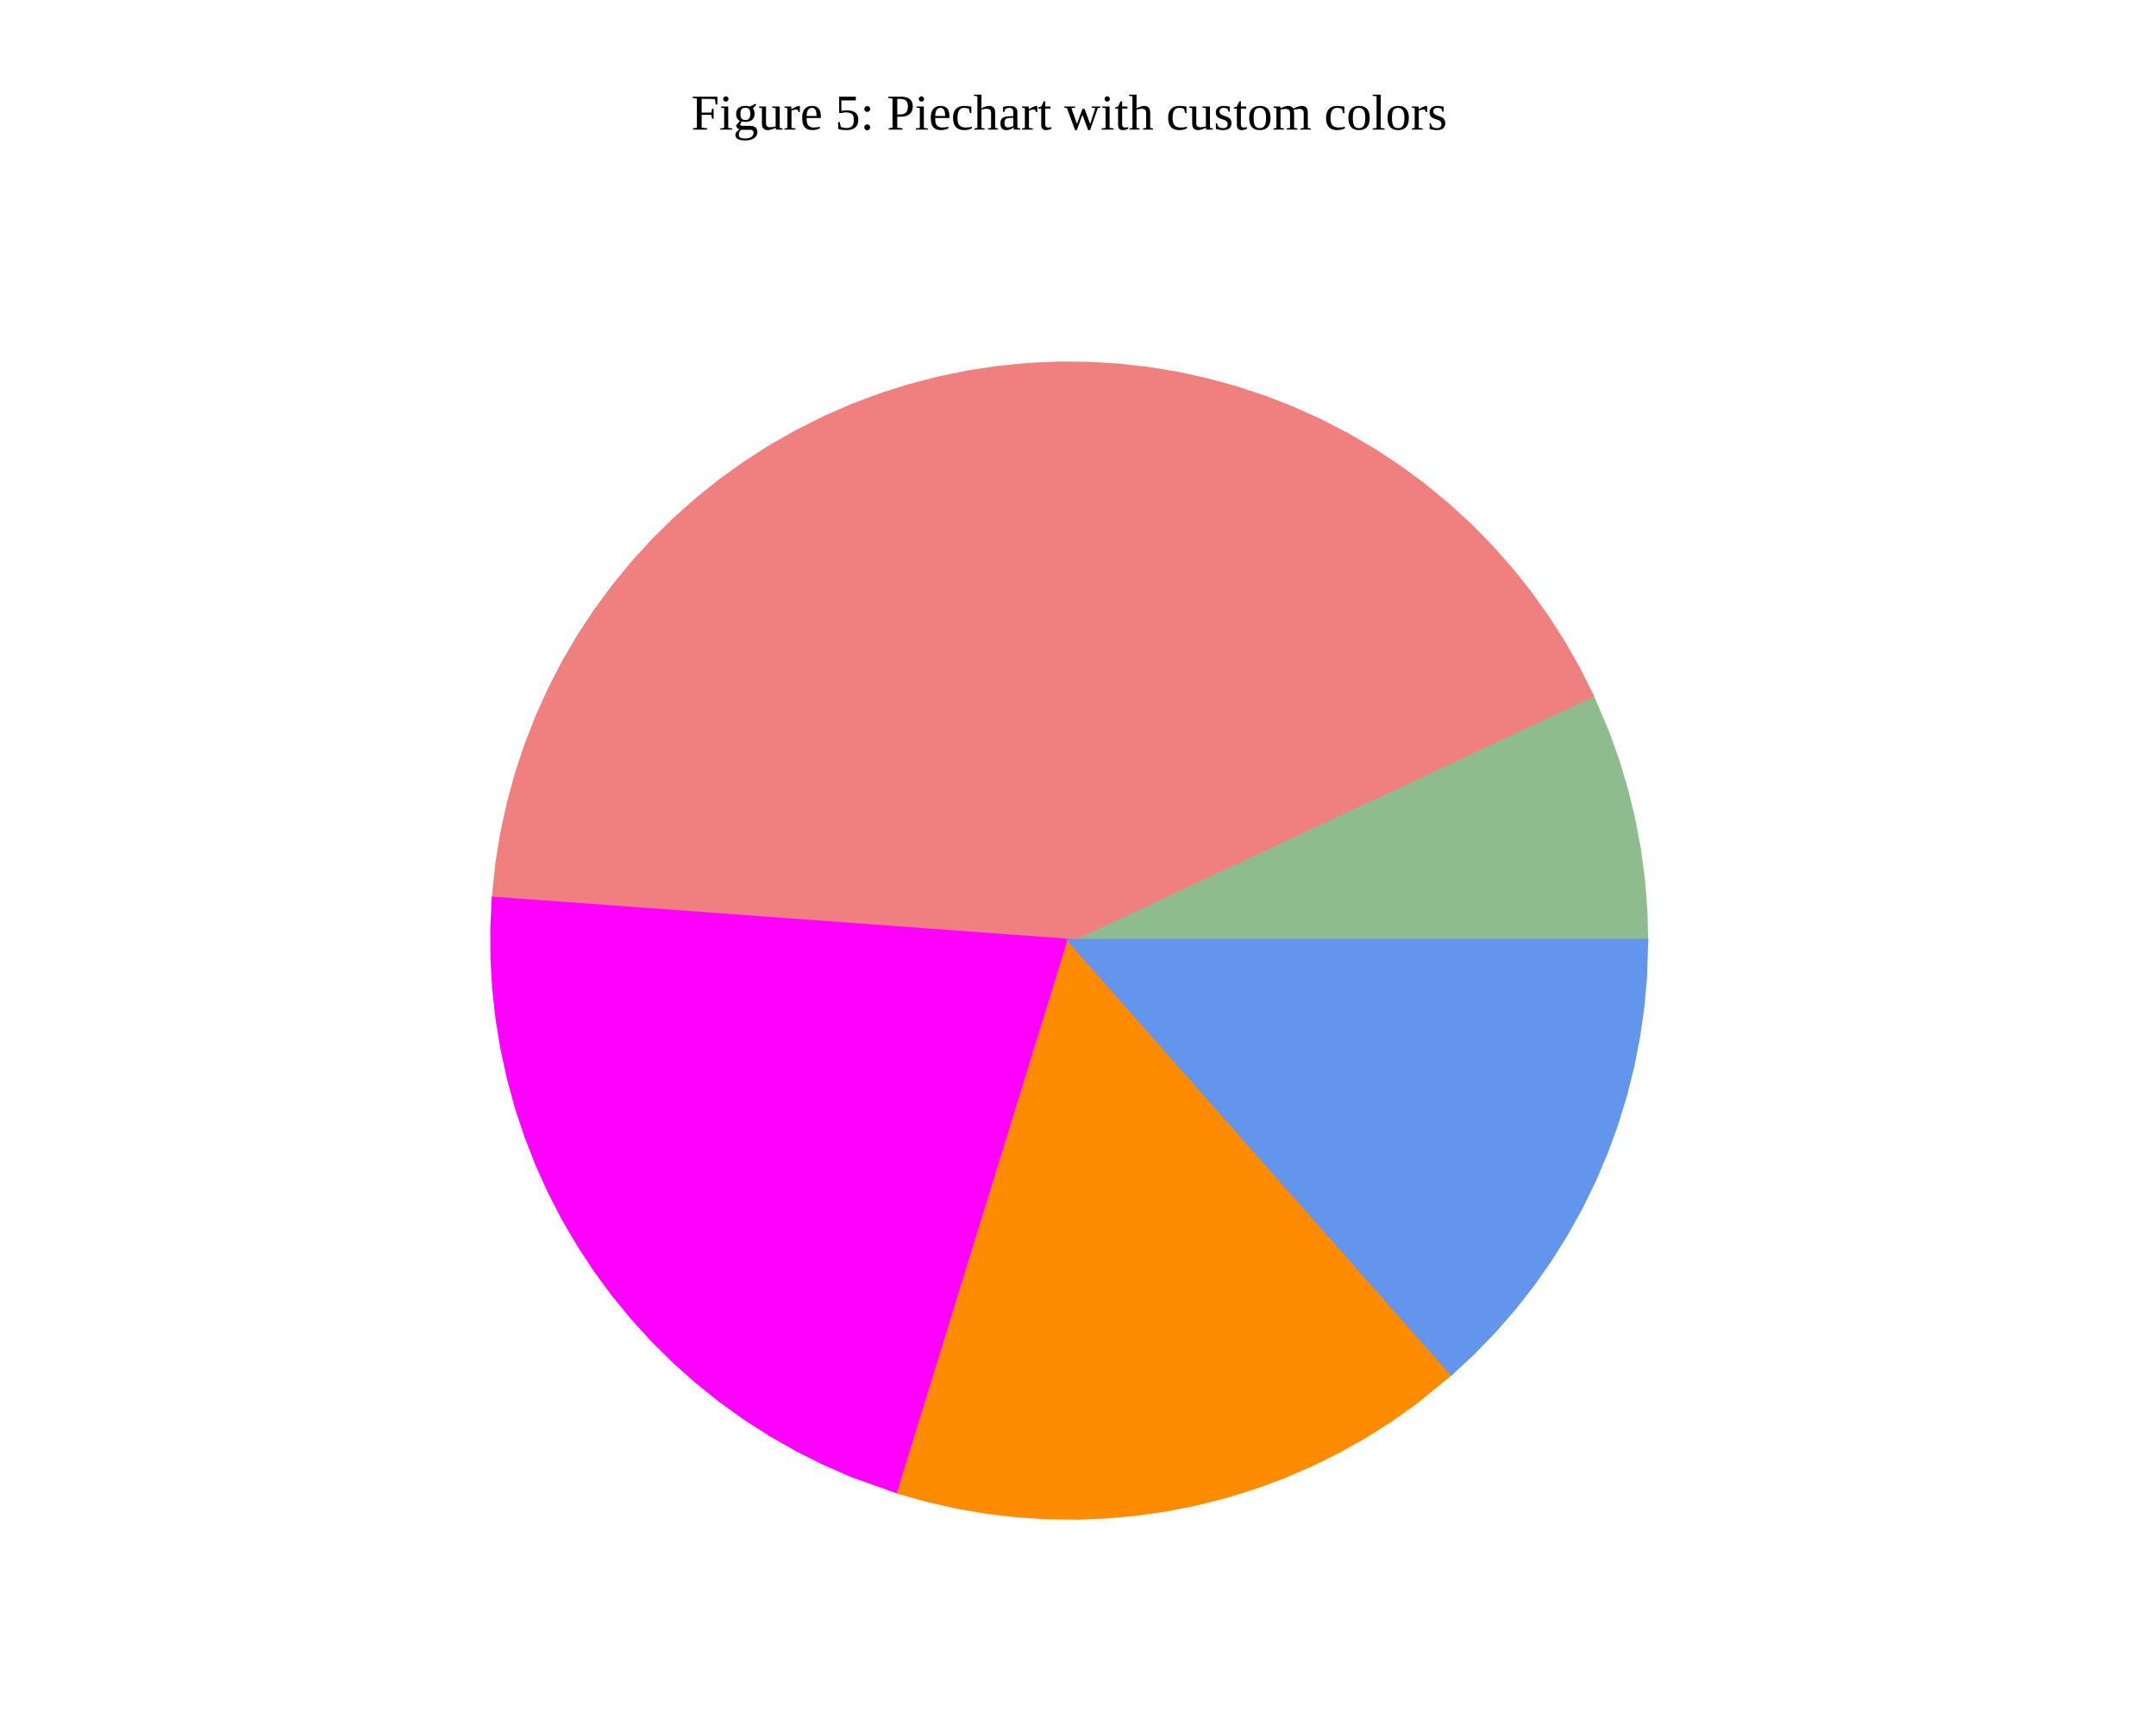
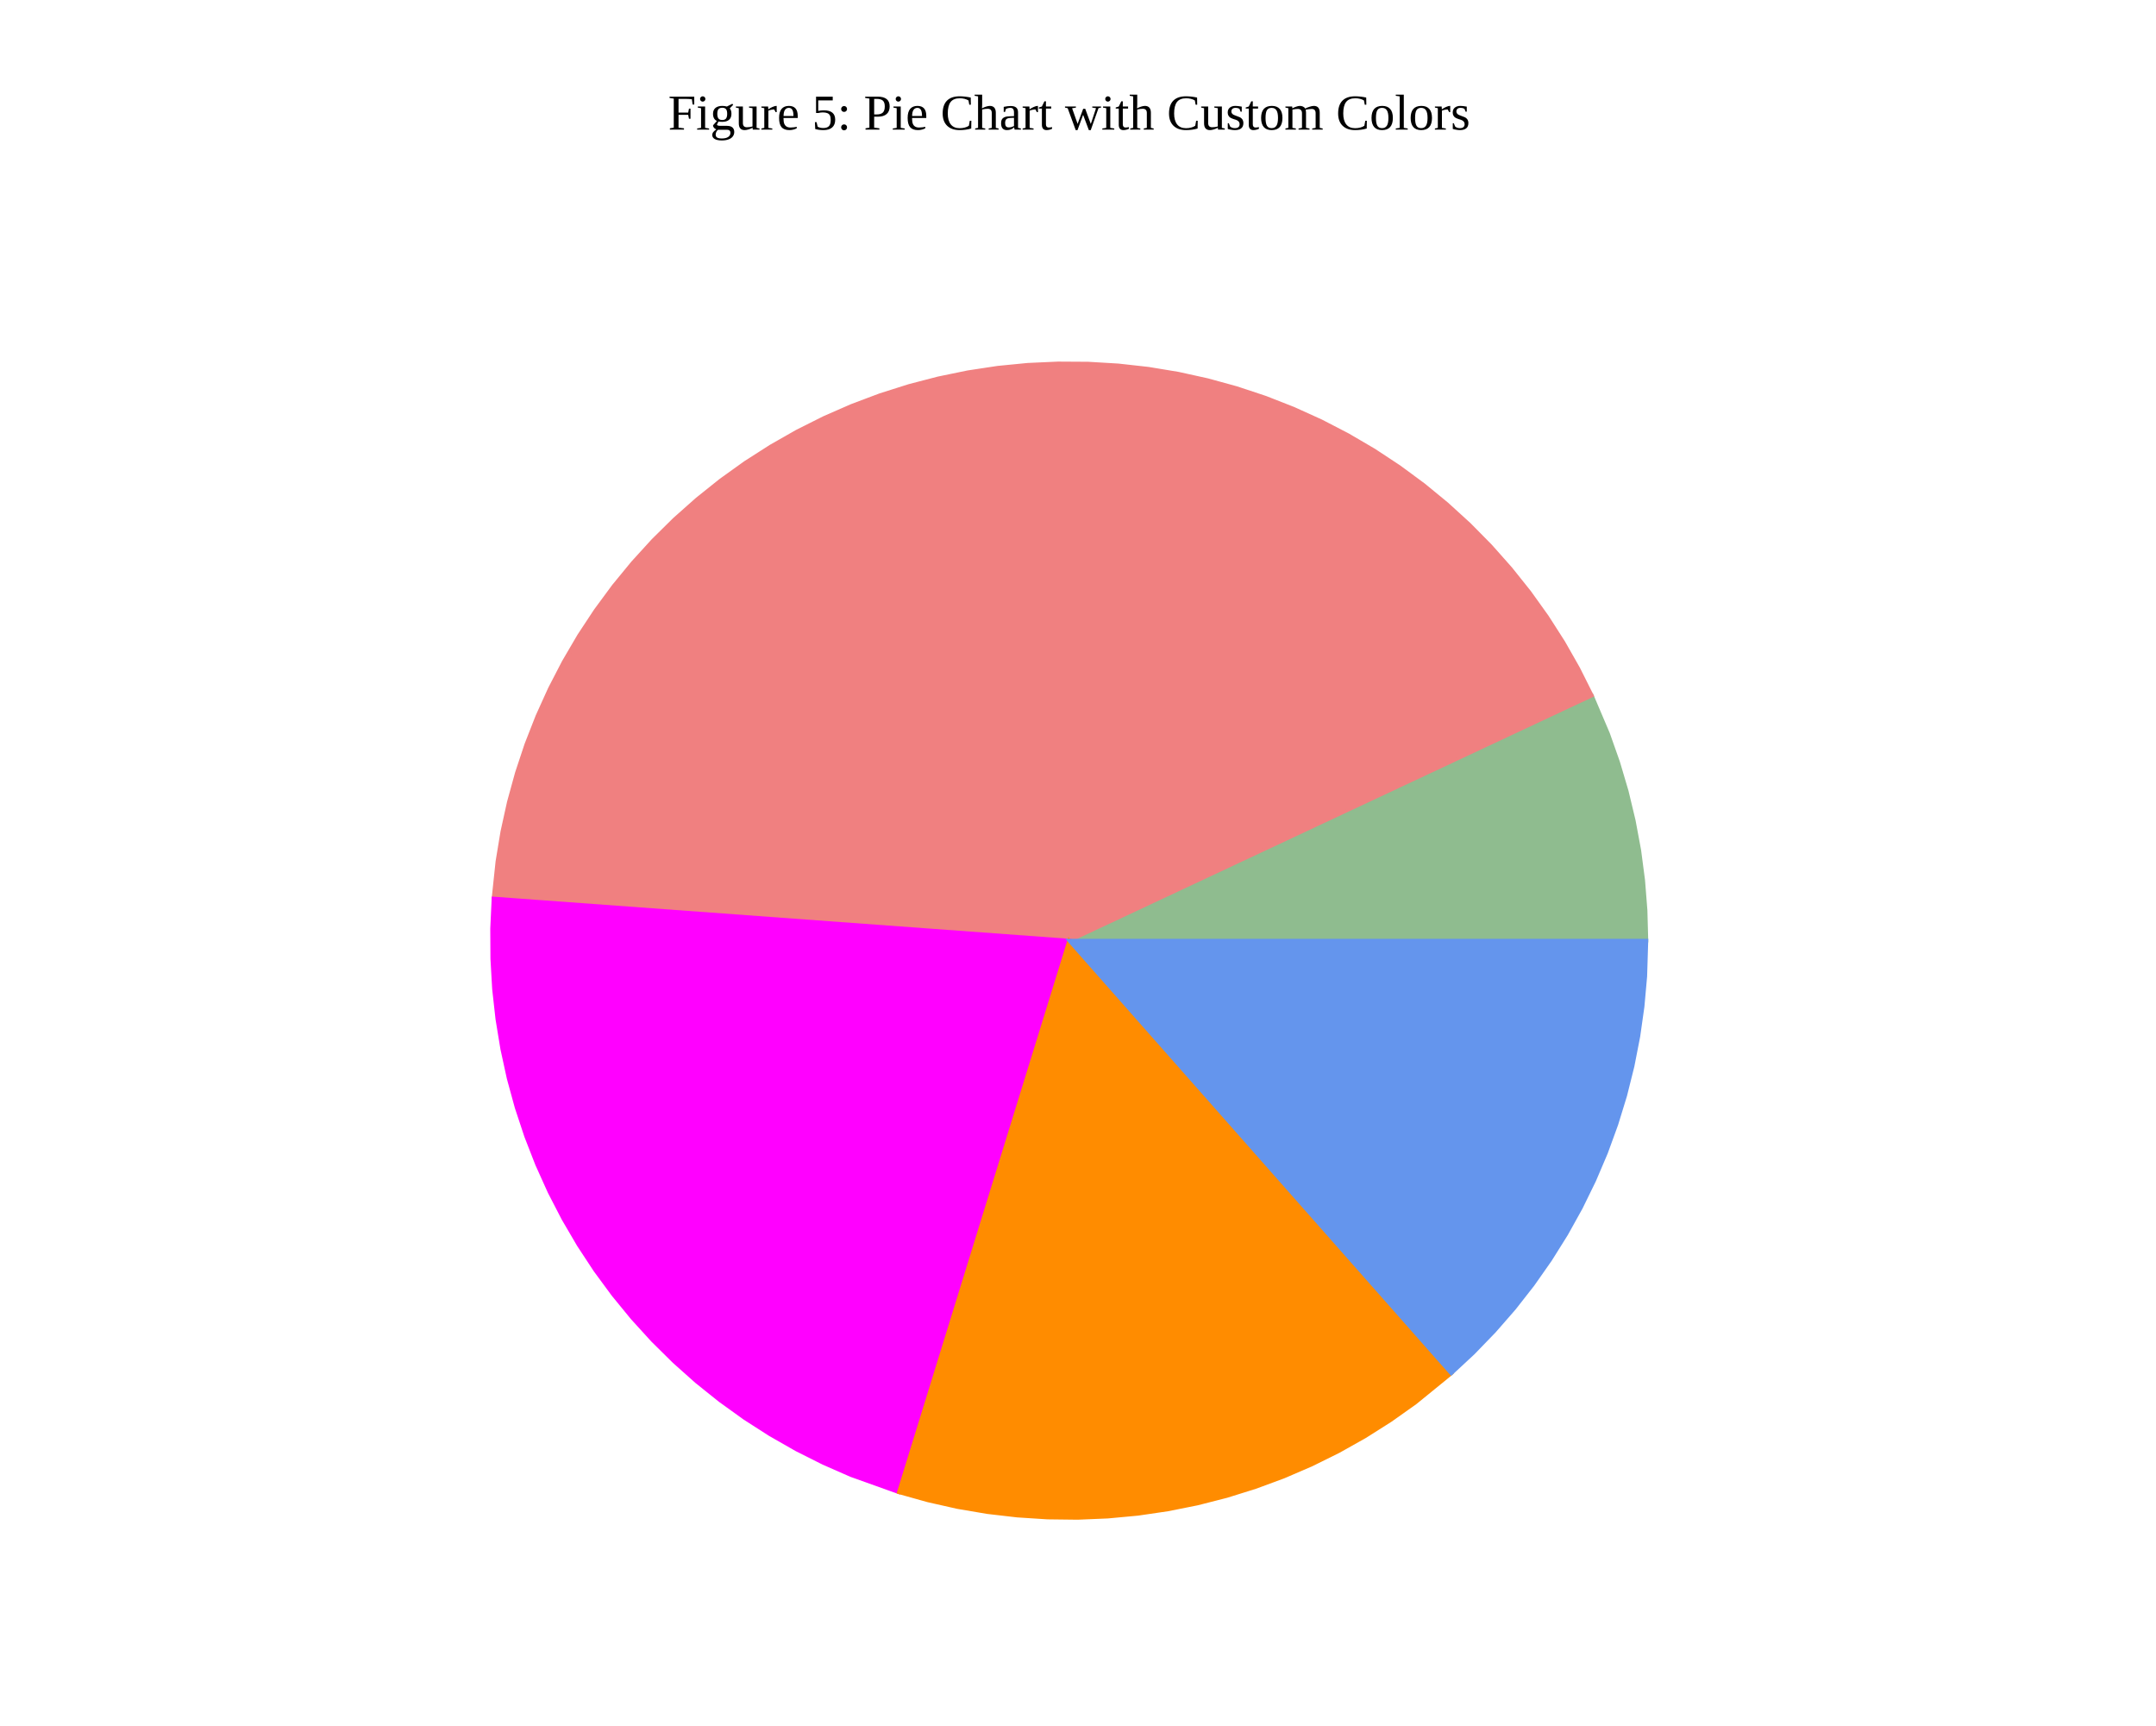
<svg xmlns="http://www.w3.org/2000/svg" xmlns:xlink="http://www.w3.org/1999/xlink" width="600" height="480" viewBox="0 0 600 480">
  <g id="gnuplot_canvas">
    <rect x="0" y="0" width="600" height="480" fill="none" />
    <defs>
      <circle id="gpDot" r="0.5" stroke-width="0.5" stroke="currentColor" />
      <path id="gpPt0" stroke-width="0.190" stroke="currentColor" d="M-1,0 h2 M0,-1 v2" />
      <path id="gpPt1" stroke-width="0.190" stroke="currentColor" d="M-1,-1 L1,1 M1,-1 L-1,1" />
      <path id="gpPt2" stroke-width="0.190" stroke="currentColor" d="M-1,0 L1,0 M0,-1 L0,1 M-1,-1 L1,1 M-1,1 L1,-1" />
      <rect id="gpPt3" stroke-width="0.190" stroke="currentColor" x="-1" y="-1" width="2" height="2" />
      <rect id="gpPt4" stroke-width="0.190" stroke="currentColor" fill="currentColor" x="-1" y="-1" width="2" height="2" />
      <circle id="gpPt5" stroke-width="0.190" stroke="currentColor" cx="0" cy="0" r="1" />
      <use xlink:href="#gpPt5" id="gpPt6" fill="currentColor" stroke="none" />
      <path id="gpPt7" stroke-width="0.190" stroke="currentColor" d="M0,-1.33 L-1.33,0.67 L1.33,0.67 z" />
      <use xlink:href="#gpPt7" id="gpPt8" fill="currentColor" stroke="none" />
      <use xlink:href="#gpPt7" id="gpPt9" stroke="currentColor" transform="rotate(180)" />
      <use xlink:href="#gpPt9" id="gpPt10" fill="currentColor" stroke="none" />
      <use xlink:href="#gpPt3" id="gpPt11" stroke="currentColor" transform="rotate(45)" />
      <use xlink:href="#gpPt11" id="gpPt12" fill="currentColor" stroke="none" />
      <path id="gpPt13" stroke-width="0.190" stroke="currentColor" d="M0,1.330 L1.265,0.411 L0.782,-1.067 L-0.782,-1.076 L-1.265,0.411 z" />
      <use xlink:href="#gpPt13" id="gpPt14" fill="currentColor" stroke="none" />
      <filter id="textbox" filterUnits="objectBoundingBox" x="0" y="0" height="1" width="1">
        <feFlood flood-color="white" flood-opacity="1" result="bgnd" />
        <feComposite in="SourceGraphic" in2="bgnd" operator="atop" />
      </filter>
      <filter id="greybox" filterUnits="objectBoundingBox" x="0" y="0" height="1" width="1">
        <feFlood flood-color="lightgrey" flood-opacity="1" result="grey" />
        <feComposite in="SourceGraphic" in2="grey" operator="atop" />
      </filter>
    </defs>
    <g fill="none" color="white" stroke="currentColor" stroke-width="1.00" stroke-linecap="butt" stroke-linejoin="miter">
</g>
    <g fill="none" color="black" stroke="currentColor" stroke-width="1.00" stroke-linecap="butt" stroke-linejoin="miter">
</g>
    <g fill="none" color="black" stroke="currentColor" stroke-width="1.00" stroke-linecap="butt" stroke-linejoin="miter">
</g>
    <g id="gnuplot_plot_1" fill="none">
      <g fill="none" color="black" stroke="currentColor" stroke-width="1.00" stroke-linecap="butt" stroke-linejoin="miter">
        <g stroke="none" shape-rendering="crispEdges">
          <polygon fill="rgb(143, 188, 143)" points="458.19,261.71 457.96,253.31 457.30,244.92 456.21,236.59 454.67,228.32 452.71,220.14 450.32,212.07 447.52,204.15 443.00,193.53 297.55,261.71 " />
        </g>
        <path stroke="rgb(143, 188, 143)" d="M458.19,261.71 L457.96,253.31 L457.30,244.92 L456.21,236.59 L454.67,228.32 L452.71,220.14 L450.32,212.07 L447.52,204.15   L443.00,193.53 L297.55,261.71 L458.19,261.71 Z  " />
        <g stroke="none" shape-rendering="crispEdges">
          <polygon fill="rgb(240, 128, 128)" points="443.00,193.53 439.23,186.01 435.07,178.70 430.54,171.62 425.64,164.78 420.39,158.21 414.81,151.92 408.90,145.93 402.69,140.27 396.19,134.93 389.42,129.94 382.40,125.31 375.14,121.06 367.67,117.19 360.01,113.72 352.18,110.65 344.20,108.00 336.09,105.77 327.88,103.96 319.58,102.59 311.22,101.66 302.83,101.16 294.42,101.11 286.01,101.49 277.65,102.31 269.33,103.57 261.09,105.27 252.95,107.39 244.94,109.93 237.07,112.89 229.36,116.26 221.84,120.03 214.53,124.19 207.45,128.72 200.61,133.62 194.04,138.87 187.75,144.45 181.76,150.36 176.10,156.57 170.76,163.07 165.77,169.84 161.14,176.86 156.89,184.12 153.02,191.59 149.55,199.25 146.48,207.08 143.83,215.06 141.60,223.17 139.79,231.38 138.42,239.68 137.33,249.99 297.55,261.71 " />
        </g>
        <path stroke="rgb(240, 128, 128)" d="M443.00,193.53 L439.23,186.01 L435.07,178.70 L430.54,171.62 L425.64,164.78 L420.39,158.21 L414.81,151.92 L408.90,145.93   L402.69,140.27 L396.19,134.93 L389.42,129.94 L382.40,125.31 L375.14,121.06 L367.67,117.19 L360.01,113.72 L352.18,110.65   L344.20,108.00 L336.09,105.77 L327.88,103.96 L319.58,102.59 L311.22,101.66 L302.83,101.16 L294.42,101.11 L286.01,101.49   L277.65,102.31 L269.33,103.57 L261.09,105.27 L252.95,107.39 L244.94,109.93 L237.07,112.89 L229.36,116.26 L221.84,120.03   L214.53,124.19 L207.45,128.72 L200.61,133.62 L194.04,138.87 L187.75,144.45 L181.76,150.36 L176.10,156.57 L170.76,163.07   L165.77,169.84 L161.14,176.86 L156.89,184.12 L153.02,191.59 L149.55,199.25 L146.48,207.08 L143.83,215.06 L141.60,223.17   L139.79,231.38 L138.42,239.68 L137.33,249.99 L297.55,261.71 L443.00,193.53 Z  " />
        <g stroke="none" shape-rendering="crispEdges">
          <polygon fill="rgb(255,   0, 255)" points="137.33,249.99 136.94,258.39 136.99,266.80 137.47,275.20 138.40,283.56 139.76,291.85 141.55,300.07 143.77,308.18 146.42,316.17 149.47,324.00 152.93,331.67 156.79,339.14 161.04,346.40 165.66,353.43 170.64,360.20 175.97,366.71 181.63,372.93 187.61,378.84 193.89,384.44 200.45,389.69 207.28,394.60 214.36,399.14 221.67,403.31 229.18,407.08 236.88,410.46 250.14,415.20 297.55,261.71 " />
        </g>
        <path stroke="rgb(255,   0, 255)" d="M137.33,249.99 L136.94,258.39 L136.99,266.80 L137.47,275.20 L138.40,283.56 L139.76,291.85 L141.55,300.07 L143.77,308.18   L146.42,316.17 L149.47,324.00 L152.93,331.67 L156.79,339.14 L161.04,346.40 L165.66,353.43 L170.64,360.20 L175.97,366.71   L181.63,372.93 L187.61,378.84 L193.89,384.44 L200.45,389.69 L207.28,394.60 L214.36,399.14 L221.67,403.31 L229.18,407.08   L236.88,410.46 L250.14,415.20 L297.55,261.71 L137.33,249.99 Z  " />
        <g stroke="none" shape-rendering="crispEdges">
          <polygon fill="rgb(255, 140,   0)" points="250.14,415.20 258.24,417.47 266.44,419.32 274.74,420.73 283.09,421.70 291.48,422.24 299.89,422.34 308.29,421.99 316.67,421.21 324.99,419.99 333.24,418.34 341.38,416.26 349.41,413.75 357.30,410.83 365.02,407.50 372.56,403.77 379.89,399.65 386.99,395.15 393.86,390.28 403.87,382.13 297.55,261.71 " />
        </g>
        <path stroke="rgb(255, 140,   0)" d="M250.14,415.20 L258.24,417.47 L266.44,419.32 L274.74,420.73 L283.09,421.70 L291.48,422.24 L299.89,422.34 L308.29,421.99   L316.67,421.21 L324.99,419.99 L333.24,418.34 L341.38,416.26 L349.41,413.75 L357.30,410.83 L365.02,407.50 L372.56,403.77   L379.89,399.65 L386.99,395.15 L393.86,390.28 L403.87,382.13 L297.55,261.71 L250.14,415.20 Z  " />
        <g stroke="none" shape-rendering="crispEdges">
          <polygon fill="rgb(100, 149, 237)" points="403.87,382.13 410.02,376.41 415.87,370.36 421.40,364.02 426.58,357.40 431.41,350.51 435.87,343.39 439.96,336.03 443.65,328.48 446.95,320.74 449.83,312.84 452.30,304.80 454.34,296.64 455.95,288.39 457.13,280.06 457.88,271.68 458.19,261.72 297.55,261.71 " />
        </g>
        <path stroke="rgb(100, 149, 237)" d="M403.87,382.13 L410.02,376.41 L415.87,370.36 L421.40,364.02 L426.58,357.40 L431.41,350.51 L435.87,343.39 L439.96,336.03   L443.65,328.48 L446.95,320.74 L449.83,312.84 L452.30,304.80 L454.34,296.64 L455.95,288.39 L457.13,280.06 L457.88,271.68   L458.19,261.72 L297.55,261.71 L403.87,382.13 Z  " />
      </g>
    </g>
    <g fill="none" color="white" stroke="rgb(100, 149, 237)" stroke-width="2.00" stroke-linecap="butt" stroke-linejoin="miter">
</g>
    <g fill="none" color="black" stroke="currentColor" stroke-width="2.00" stroke-linecap="butt" stroke-linejoin="miter">
</g>
    <g fill="none" color="black" stroke="black" stroke-width="1.00" stroke-linecap="butt" stroke-linejoin="miter">
</g>
    <g fill="none" color="black" stroke="currentColor" stroke-width="1.00" stroke-linecap="butt" stroke-linejoin="miter">
      <g transform="translate(297.54,36.06)" stroke="none" fill="black" font-family="Times New Roman" font-size="14.00" text-anchor="middle">
        <text>
-           <tspan font-family="Times New Roman">Figure 5: Piechart with custom colors</tspan>
+           <tspan font-family="Times New Roman">Figure 5: Pie Chart with Custom Colors</tspan>
        </text>
      </g>
    </g>
    <g fill="none" color="black" stroke="currentColor" stroke-width="1.00" stroke-linecap="butt" stroke-linejoin="miter">
</g>
  </g>
</svg>
